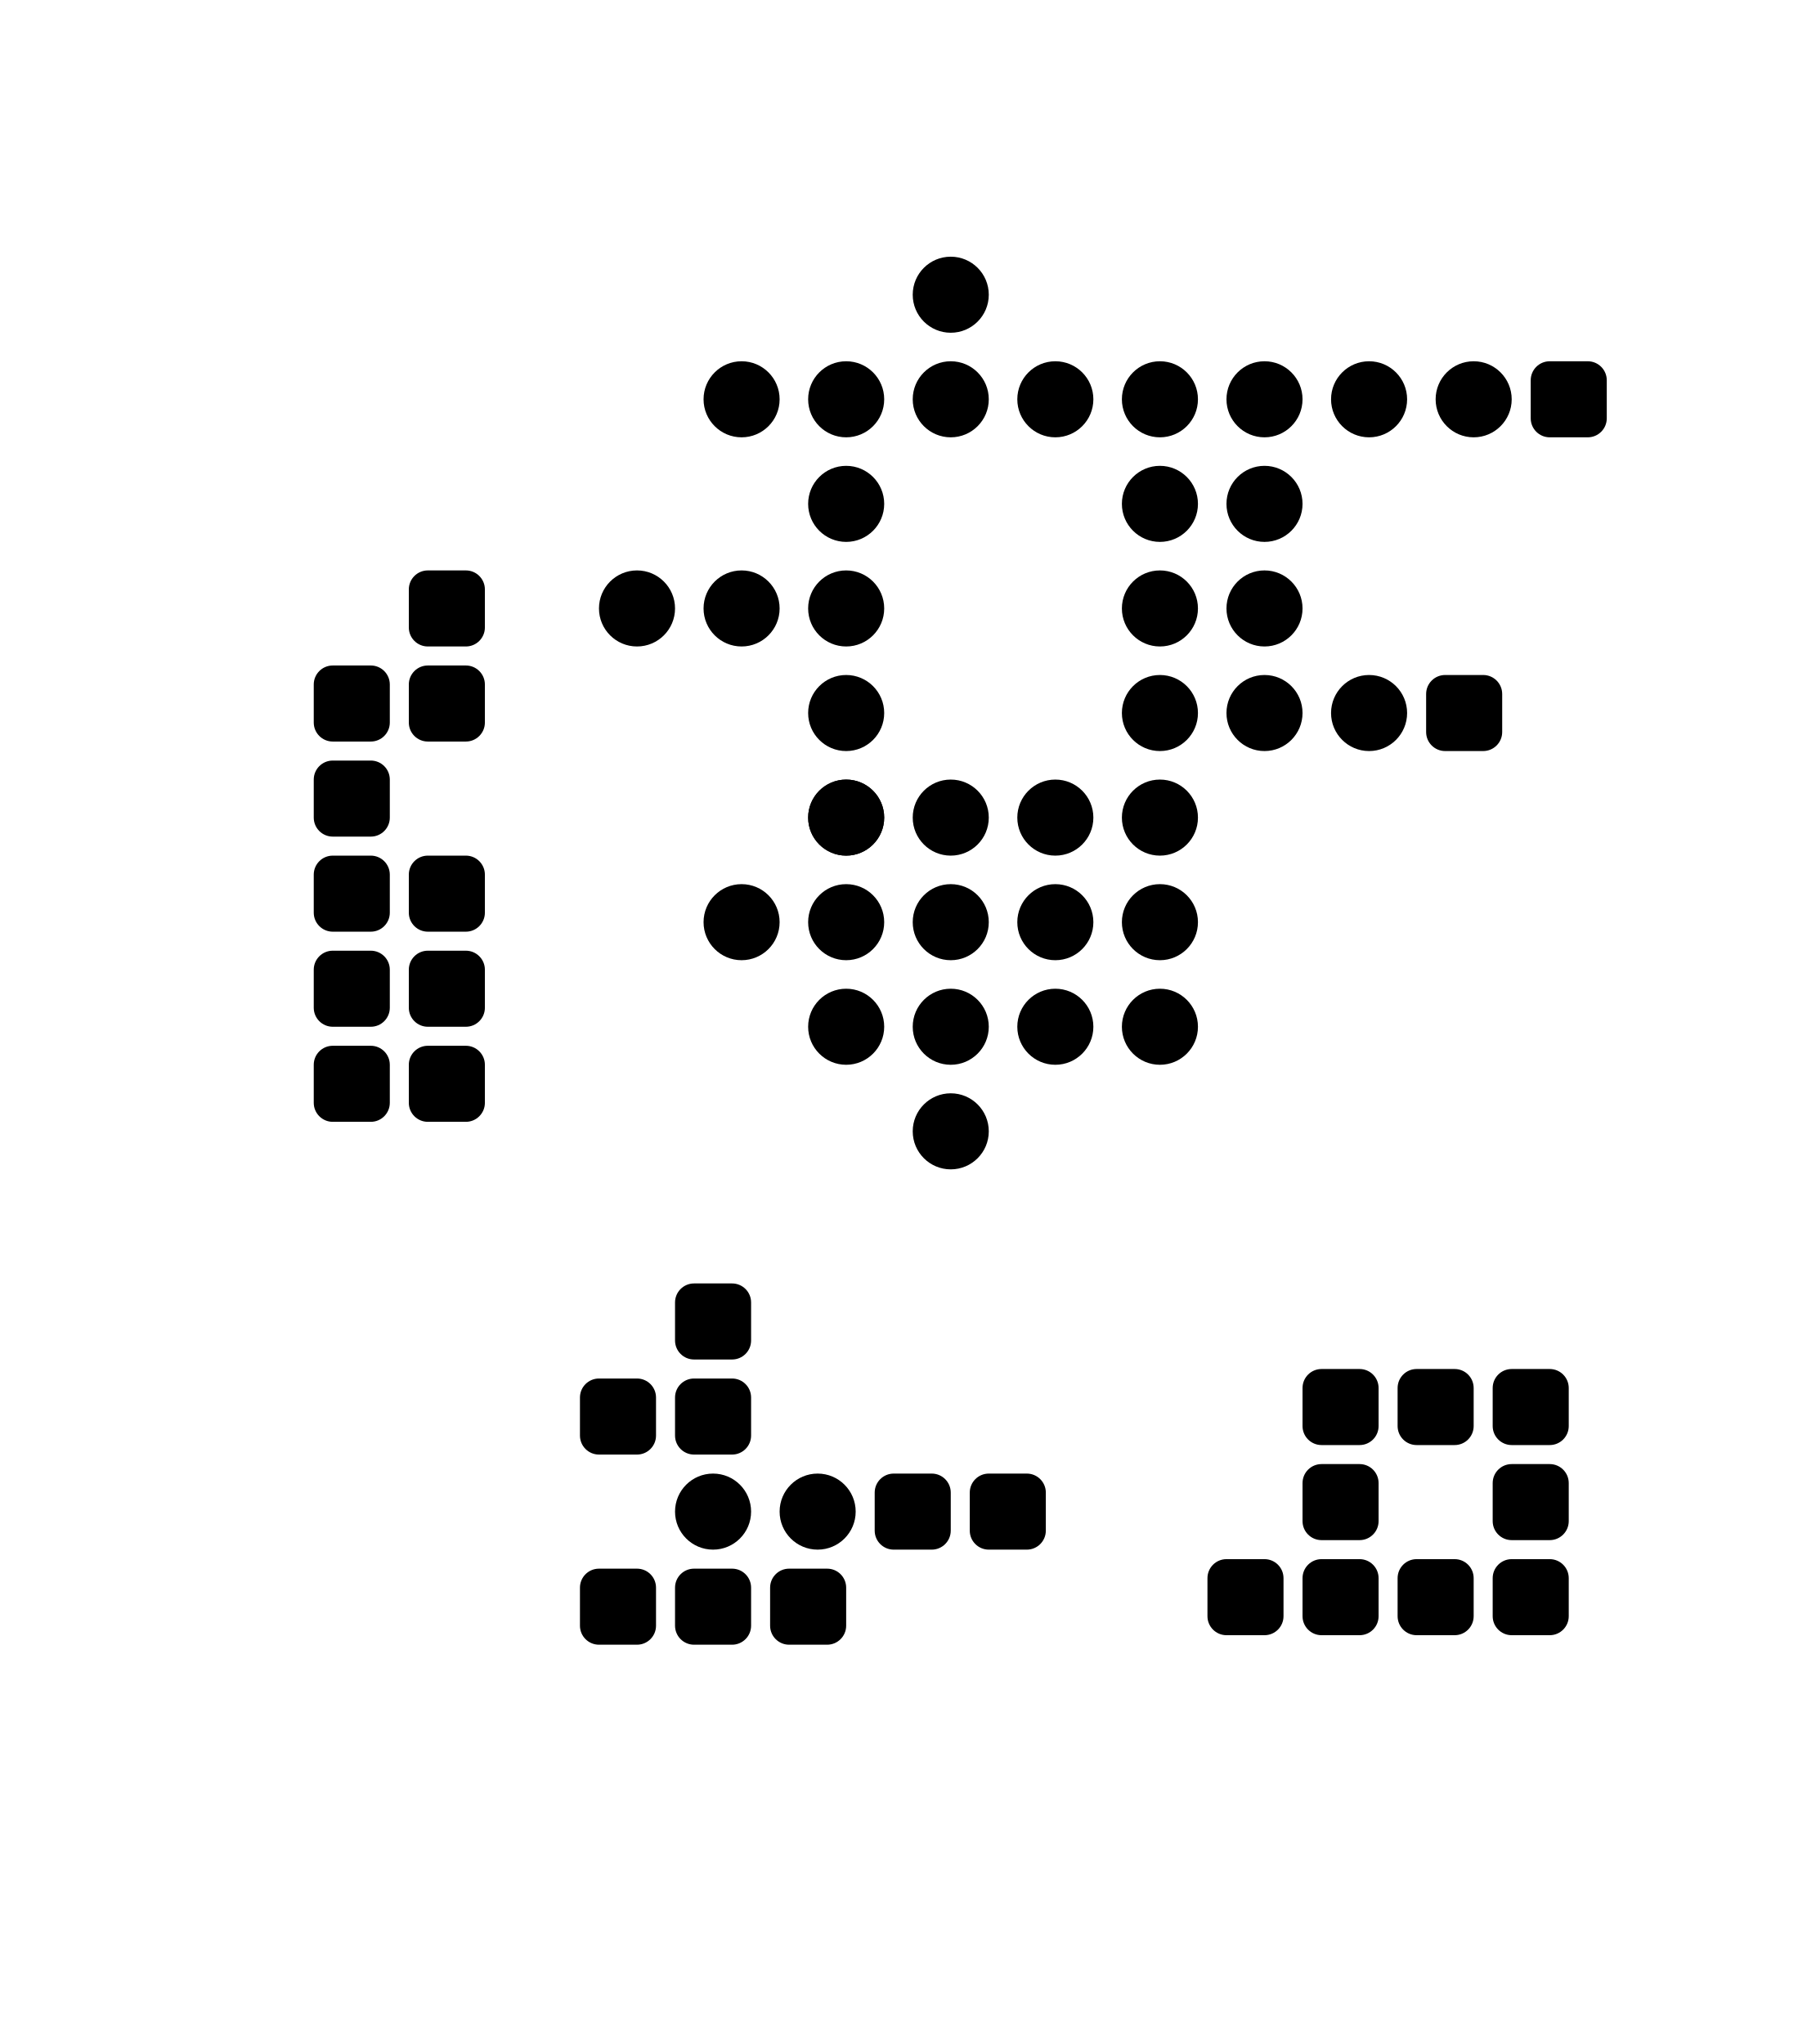
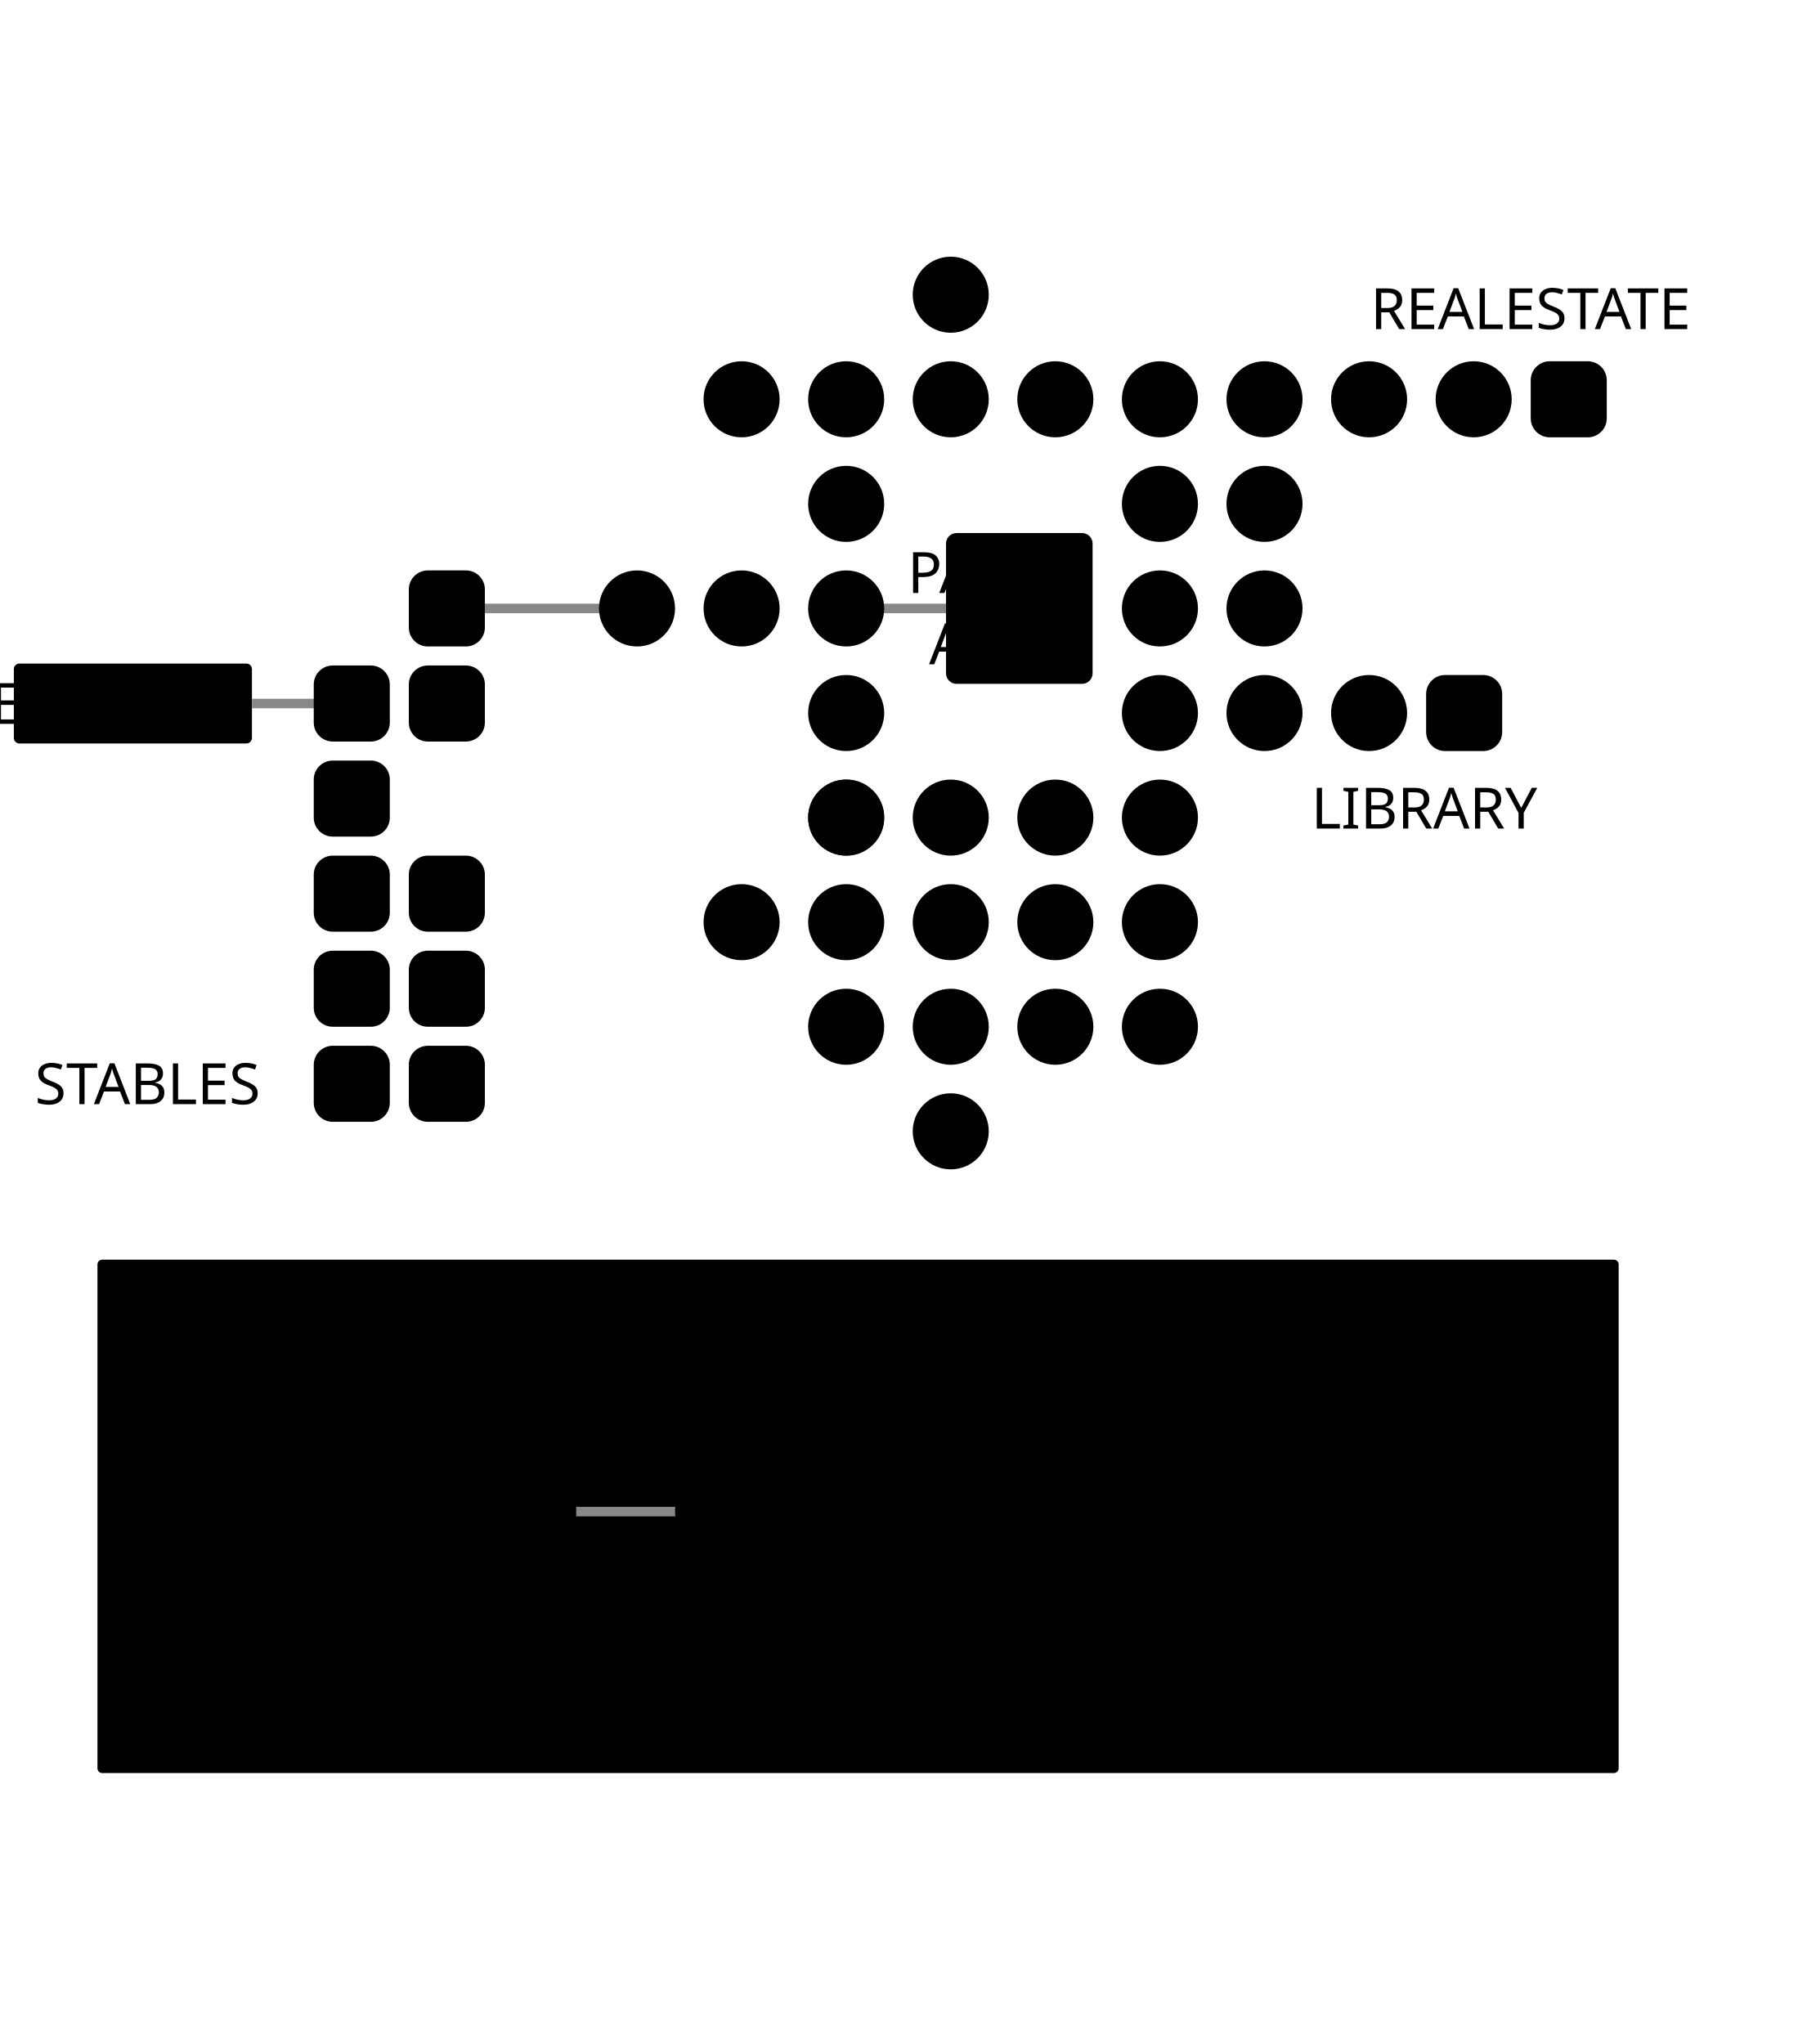
- <svg xmlns="http://www.w3.org/2000/svg" viewBox="0 0 190 215" class="map-svg" data-map-id="60">
-   <g id="layer-artwork" />
+ <svg xmlns="http://www.w3.org/2000/svg" viewBox="0 0 190 215" class="map-svg" data-map-id="60" version="1.1" id="svg2" xml:space="preserve">
+   <defs id="defs2" />
+   <style id="inkscape-font-fix">
+ text, .map-label, .map-label-muted, .map-label-accent,
+ .lib-table, .lib-gap-label, .lib-book-label,
+ .lib-row-num, .lib-book-list, .room-type-label {
+   font-family: "Noto Sans", sans-serif;
+ }
+ </style>
+   <g id="layer-artwork">
+     <rect id="rect12" width="160" height="54" x="10.25" y="132.5" ry="0.5" class="map-area-fill" />
+     <rect id="rect24-2-1" width="25.042" height="8.41" x="1.457" y="69.795" ry="0.588" class="anno-box" style="stroke-width:1" />
+     <text xml:space="preserve" x="13.867" y="76.142" id="text134-4-91" class="map-label" text-anchor="middle" font-size="6px" style="font-family:'Noto Sans', sans-serif">
+       <tspan x="13.867" y="76.142" style="font-style:normal;font-variant:normal;font-weight:normal;font-stretch:normal;font-family:NotoSans;-inkscape-font-specification:NotoSans" id="tspan134-7-0">EPHEBE</tspan>
+     </text>
+     <path d="M 26.499,74 H 37" id="path61" class="exit-offmap" fill="none" stroke="#888888" />
+     <path d="M 60.603,159 H 75" id="path61-7" class="exit-offmap" fill="none" stroke="#888888" />
+     <rect id="rect2" width="15.418" height="15.862" x="99.501" y="56.069" ry="1.109" class="anno-box" style="stroke-width:1" />
+     <text xml:space="preserve" x="107.039" y="62.371" id="text2" class="map-label" text-anchor="middle" font-size="6px" style="font-family:'Noto Sans', sans-serif">
+       <tspan x="107.039" y="62.371" style="font-style:normal;font-variant:normal;font-weight:normal;font-stretch:normal;font-family:NotoSans;-inkscape-font-specification:NotoSans" id="tspan2">PAL-</tspan>
+       <tspan x="107.039" y="69.871" style="font-style:normal;font-variant:normal;font-weight:normal;font-stretch:normal;font-family:NotoSans;-inkscape-font-specification:NotoSans" id="tspan3">ACE</tspan>
+     </text>
+     <path d="M 89,64 H 99.501" id="path3" class="exit-offmap" fill="none" stroke="#888888" />
+     <text xml:space="preserve" x="75" y="181.297" id="text194" class="map-label-muted" text-anchor="middle" font-size="6px" style="font-family:'Noto Sans', sans-serif">
+       <tspan x="75" y="181.297" style="font-style:normal;font-variant:normal;font-weight:normal;font-stretch:normal;font-family:NotoSans;-inkscape-font-specification:NotoSans" id="tspan195">GROUND</tspan>
+     </text>
+     <text xml:space="preserve" x="150.778" y="181.297" id="text4" class="map-label-muted" text-anchor="middle" font-size="6px" style="font-family:'Noto Sans', sans-serif">
+       <tspan x="150.778" y="181.297" style="font-style:normal;font-variant:normal;font-weight:normal;font-stretch:normal;font-family:NotoSans;-inkscape-font-specification:NotoSans" id="tspan4">1ST FLOOR</tspan>
+     </text>
+     <text xml:space="preserve" x="153.709" y="87.151" id="text5" class="map-label" text-anchor="middle" font-size="6px" style="font-family:'Noto Sans', sans-serif">
+       <tspan x="153.709" y="87.151" style="font-style:normal;font-variant:normal;font-weight:normal;font-stretch:normal;font-family:NotoSans;-inkscape-font-specification:NotoSans" id="tspan5">LIBRARY</tspan>
+     </text>
+     <text xml:space="preserve" x="164.889" y="34.616" id="text6" class="map-label" text-anchor="middle" font-size="6px" style="font-family:'Noto Sans', sans-serif">
+       <tspan x="164.889" y="34.616" style="font-style:normal;font-variant:normal;font-weight:normal;font-stretch:normal;font-family:NotoSans;-inkscape-font-specification:NotoSans" id="tspan6">REALESTATE</tspan>
+     </text>
+     <text xml:space="preserve" x="13.425" y="143.35" id="text7" class="map-label" text-anchor="left" font-size="6px" style="font-family:'Noto Sans', sans-serif">
+       <tspan x="13.425" y="143.35" style="font-style:normal;font-variant:normal;font-weight:normal;font-stretch:normal;font-family:NotoSans;-inkscape-font-specification:NotoSans" id="tspan7">1. COMPLAINTS</tspan>
+       <tspan x="13.425" y="150.85" style="font-style:normal;font-variant:normal;font-weight:normal;font-stretch:normal;font-family:NotoSans;-inkscape-font-specification:NotoSans" id="tspan8">2. CLUBS</tspan>
+       <tspan x="13.425" y="158.35" style="font-style:normal;font-variant:normal;font-weight:normal;font-stretch:normal;font-family:NotoSans;-inkscape-font-specification:NotoSans" id="tspan9">3. FAMILY</tspan>
+       <tspan x="13.425" y="165.85" style="font-style:normal;font-variant:normal;font-weight:normal;font-stretch:normal;font-family:NotoSans;-inkscape-font-specification:NotoSans" id="tspan10">4. APPLY</tspan>
+       <tspan x="13.425" y="173.35" style="font-style:normal;font-variant:normal;font-weight:normal;font-stretch:normal;font-family:NotoSans;-inkscape-font-specification:NotoSans" id="tspan11">5. VOTING</tspan>
+     </text>
+     <text xml:space="preserve" x="150.85" y="141.94" id="text12" class="map-label" text-anchor="middle" font-size="6px" style="font-family:'Noto Sans', sans-serif">
+       <tspan x="150.85" y="141.94" style="font-style:normal;font-variant:normal;font-weight:normal;font-stretch:normal;font-family:NotoSans;-inkscape-font-specification:NotoSans" id="tspan12">BOARDS</tspan>
+     </text>
+     <path d="M 47,64 H 67" id="path12" class="exit" fill="none" stroke="#888888" />
+     <text xml:space="preserve" x="19.423" y="116.142" id="text13" class="map-label" text-anchor="middle" font-size="6px" style="font-family:'Noto Sans', sans-serif">
+       <tspan x="19.423" y="116.142" style="font-style:normal;font-variant:normal;font-weight:normal;font-stretch:normal;font-family:NotoSans;-inkscape-font-specification:NotoSans" id="tspan13">STABLES</tspan>
+     </text>
+   </g>
  <g id="layer-exits">
    <line id="edge-1f54d61b6ca0ec9c3e7d1e6620a4e20f89e703a1-7cb9be9a3a22e77d48455f7c3e530bcfa56d5957" class="exit exit-green" x1="67" y1="64" x2="78" y2="64" />
    <line id="edge-7cb9be9a3a22e77d48455f7c3e530bcfa56d5957-d6551a79f17f68fe3c30eb5cfc9087cb989fadf6" class="exit exit-green" x1="78" y1="64" x2="89" y2="64" />
    <line id="edge-0fcd3da7577548c7728af32d044b8db5fc8ab7ae-d6551a79f17f68fe3c30eb5cfc9087cb989fadf6" class="exit exit-green" x1="89" y1="75" x2="89" y2="64" />
    <line id="edge-70cd476bc78f083edd45f2b7ee7ad527c7270f3e-d6551a79f17f68fe3c30eb5cfc9087cb989fadf6" class="exit exit-green" x1="89" y1="53" x2="89" y2="64" />
    <line id="edge-4b4b662c088c49704b91b5cba457067fab917071-70cd476bc78f083edd45f2b7ee7ad527c7270f3e" class="exit exit-green" x1="78" y1="42" x2="89" y2="53" />
    <line id="edge-70cd476bc78f083edd45f2b7ee7ad527c7270f3e-d61bc67acb2c848603e3e07a02bed6229580ea23" class="exit exit-green" x1="89" y1="53" x2="100" y2="42" />
    <line id="edge-4b4b662c088c49704b91b5cba457067fab917071-ba3772f05b7144d1ddfcbad0247c9d0d811b0bc4" class="exit exit-green" x1="78" y1="42" x2="89" y2="42" />
    <line id="edge-ba3772f05b7144d1ddfcbad0247c9d0d811b0bc4-d61bc67acb2c848603e3e07a02bed6229580ea23" class="exit exit-green" x1="89" y1="42" x2="100" y2="42" />
    <line id="edge-a0e2a8e376b14e2bd866f809640a429da9948699-d61bc67acb2c848603e3e07a02bed6229580ea23" class="exit exit-green" x1="111" y1="42" x2="100" y2="42" />
    <line id="edge-d55294a0b77b1d4369d0d50e9ab2aace1ab34ee8-d61bc67acb2c848603e3e07a02bed6229580ea23" class="exit exit-green" x1="100" y1="31" x2="100" y2="42" />
    <line id="edge-3f422bba8cafd741a775a013bb31ab4537916dd4-a0e2a8e376b14e2bd866f809640a429da9948699" class="exit exit-green" x1="122" y1="42" x2="111" y2="42" />
    <line id="edge-7eca6bf936cc4d1c34e3f830443ca0728923d923-a0e2a8e376b14e2bd866f809640a429da9948699" class="exit exit-green" x1="122" y1="53" x2="111" y2="42" />
    <line id="edge-04b313dd7319e1c5c2f25c1f1dc0974418154906-3f422bba8cafd741a775a013bb31ab4537916dd4" class="exit exit-green" x1="133" y1="53" x2="122" y2="42" />
    <line id="edge-3f422bba8cafd741a775a013bb31ab4537916dd4-7eca6bf936cc4d1c34e3f830443ca0728923d923" class="exit exit-green" x1="122" y1="42" x2="122" y2="53" />
    <line id="edge-3f422bba8cafd741a775a013bb31ab4537916dd4-f9d8246931a35d167d3ecd0409c0f6c312c27201" class="exit exit-green" x1="122" y1="42" x2="133" y2="42" />
    <line id="edge-04b313dd7319e1c5c2f25c1f1dc0974418154906-f9d8246931a35d167d3ecd0409c0f6c312c27201" class="exit exit-green" x1="133" y1="53" x2="133" y2="42" />
    <line id="edge-4a60b46734736fdf555baf9019fdf406660c70ad-f9d8246931a35d167d3ecd0409c0f6c312c27201" class="exit exit-green" x1="144" y1="42" x2="133" y2="42" />
    <line id="edge-7eca6bf936cc4d1c34e3f830443ca0728923d923-f9d8246931a35d167d3ecd0409c0f6c312c27201" class="exit exit-green" x1="122" y1="53" x2="133" y2="42" />
    <line id="edge-4a60b46734736fdf555baf9019fdf406660c70ad-563c41c729f6c0fd1a831cbffa84629648f0f1de" class="exit exit-green" x1="144" y1="42" x2="155" y2="42" />
    <line id="edge-04b313dd7319e1c5c2f25c1f1dc0974418154906-7eca6bf936cc4d1c34e3f830443ca0728923d923" class="exit exit-green" x1="133" y1="53" x2="122" y2="53" />
    <line id="edge-1a154b81592b28185c1e262c4e9095e26da7eb65-7eca6bf936cc4d1c34e3f830443ca0728923d923" class="exit exit-green" x1="122" y1="64" x2="122" y2="53" />
    <line id="edge-7eca6bf936cc4d1c34e3f830443ca0728923d923-9597b361bb4dd93d56326d5302a8846bb29968a1" class="exit exit-green" x1="122" y1="53" x2="133" y2="64" />
    <line id="edge-04b313dd7319e1c5c2f25c1f1dc0974418154906-1a154b81592b28185c1e262c4e9095e26da7eb65" class="exit exit-green" x1="133" y1="53" x2="122" y2="64" />
    <line id="edge-04b313dd7319e1c5c2f25c1f1dc0974418154906-9597b361bb4dd93d56326d5302a8846bb29968a1" class="exit exit-green" x1="133" y1="53" x2="133" y2="64" />
    <line id="edge-1a154b81592b28185c1e262c4e9095e26da7eb65-7fb54a2cf65207be486d85cbe6ecea4c59191aa7" class="exit exit-green" x1="122" y1="64" x2="122" y2="75" />
    <line id="edge-1a154b81592b28185c1e262c4e9095e26da7eb65-9597b361bb4dd93d56326d5302a8846bb29968a1" class="exit exit-green" x1="122" y1="64" x2="133" y2="64" />
    <line id="edge-123e51959901a6598b9835af50180dbeef32bd9e-7fb54a2cf65207be486d85cbe6ecea4c59191aa7" class="exit exit-green" x1="111" y1="86" x2="122" y2="75" />
    <line id="edge-206c1a78db767588794ce0eadea40f7bfaa36c35-7fb54a2cf65207be486d85cbe6ecea4c59191aa7" class="exit exit-green" x1="133" y1="75" x2="122" y2="75" />
    <line id="edge-7fb54a2cf65207be486d85cbe6ecea4c59191aa7-dd1edb178e3613c5adffc5b1745516551832d7d3" class="exit exit-green" x1="122" y1="75" x2="122" y2="86" />
    <line id="edge-206c1a78db767588794ce0eadea40f7bfaa36c35-73f6dff52524a83ed8010ef26fb816f4f4775c0d" class="exit exit-green" x1="133" y1="75" x2="144" y2="75" />
    <line id="edge-206c1a78db767588794ce0eadea40f7bfaa36c35-dd1edb178e3613c5adffc5b1745516551832d7d3" class="exit exit-green" x1="133" y1="75" x2="122" y2="86" />
    <line id="edge-123e51959901a6598b9835af50180dbeef32bd9e-6d9d775ae74672f8cb72383b25a9792ab13d2ddc" class="exit exit-green" x1="111" y1="86" x2="100" y2="97" />
    <line id="edge-123e51959901a6598b9835af50180dbeef32bd9e-989c1d3b699769442f7e1eac97a31ee581a8074f" class="exit exit-green" x1="111" y1="86" x2="122" y2="97" />
    <line id="edge-123e51959901a6598b9835af50180dbeef32bd9e-aef8e392d133aa2b22fb94b24f938d3cb61d754d" class="exit exit-green" x1="111" y1="86" x2="111" y2="97" />
    <line id="edge-123e51959901a6598b9835af50180dbeef32bd9e-bfd4f0e6df78fec312e8954b63264688e6687770" class="exit exit-green" x1="111" y1="86" x2="100" y2="86" />
    <line id="edge-123e51959901a6598b9835af50180dbeef32bd9e-dd1edb178e3613c5adffc5b1745516551832d7d3" class="exit exit-green" x1="111" y1="86" x2="122" y2="86" />
    <line id="edge-989c1d3b699769442f7e1eac97a31ee581a8074f-dd1edb178e3613c5adffc5b1745516551832d7d3" class="exit exit-green" x1="122" y1="97" x2="122" y2="86" />
    <line id="edge-aef8e392d133aa2b22fb94b24f938d3cb61d754d-dd1edb178e3613c5adffc5b1745516551832d7d3" class="exit exit-green" x1="111" y1="97" x2="122" y2="86" />
    <line id="edge-0fcd3da7577548c7728af32d044b8db5fc8ab7ae-bfd4f0e6df78fec312e8954b63264688e6687770" class="exit exit-green" x1="89" y1="75" x2="100" y2="86" />
    <line id="edge-2b7c23ac0214f52a4242293deb4b50da2fbd8389-bfd4f0e6df78fec312e8954b63264688e6687770" class="exit exit-green" x1="89" y1="86" x2="100" y2="86" />
    <line id="edge-5f8b7783cca52a85f3540c362b798dcabceb033d-bfd4f0e6df78fec312e8954b63264688e6687770" class="exit exit-green" x1="89" y1="97" x2="100" y2="86" />
    <line id="edge-6d9d775ae74672f8cb72383b25a9792ab13d2ddc-bfd4f0e6df78fec312e8954b63264688e6687770" class="exit exit-green" x1="100" y1="97" x2="100" y2="86" />
    <line id="edge-aef8e392d133aa2b22fb94b24f938d3cb61d754d-bfd4f0e6df78fec312e8954b63264688e6687770" class="exit exit-green" x1="111" y1="97" x2="100" y2="86" />
    <line id="edge-0fcd3da7577548c7728af32d044b8db5fc8ab7ae-2b7c23ac0214f52a4242293deb4b50da2fbd8389" class="exit exit-green" x1="89" y1="75" x2="89" y2="86" />
    <line id="edge-2b7c23ac0214f52a4242293deb4b50da2fbd8389-5f8b7783cca52a85f3540c362b798dcabceb033d" class="exit exit-green" x1="89" y1="86" x2="89" y2="97" />
    <line id="edge-2b7c23ac0214f52a4242293deb4b50da2fbd8389-6d9d775ae74672f8cb72383b25a9792ab13d2ddc" class="exit exit-green" x1="89" y1="86" x2="100" y2="97" />
    <line id="edge-2b7c23ac0214f52a4242293deb4b50da2fbd8389-e5b10a1732076ca4737312b37fea773ef46c0749" class="exit exit-green" x1="89" y1="86" x2="78" y2="97" />
    <line id="edge-989c1d3b699769442f7e1eac97a31ee581a8074f-aef8e392d133aa2b22fb94b24f938d3cb61d754d" class="exit exit-green" x1="122" y1="97" x2="111" y2="97" />
    <line id="edge-989c1d3b699769442f7e1eac97a31ee581a8074f-c2343ed0bca2618edfda42c629ef6504ef9a5c7f" class="exit exit-green" x1="122" y1="97" x2="111" y2="108" />
    <line id="edge-989c1d3b699769442f7e1eac97a31ee581a8074f-e33fbf43858788836041c741f46f1090ca47dacd" class="exit exit-green" x1="122" y1="97" x2="122" y2="108" />
    <line id="edge-6d9d775ae74672f8cb72383b25a9792ab13d2ddc-aef8e392d133aa2b22fb94b24f938d3cb61d754d" class="exit exit-green" x1="100" y1="97" x2="111" y2="97" />
    <line id="edge-aef8e392d133aa2b22fb94b24f938d3cb61d754d-c2343ed0bca2618edfda42c629ef6504ef9a5c7f" class="exit exit-green" x1="111" y1="97" x2="111" y2="108" />
    <line id="edge-aef8e392d133aa2b22fb94b24f938d3cb61d754d-e33fbf43858788836041c741f46f1090ca47dacd" class="exit exit-green" x1="111" y1="97" x2="122" y2="108" />
    <line id="edge-aef8e392d133aa2b22fb94b24f938d3cb61d754d-f8fa59a91d1a3cf189b99470667eb0bb0471b56f" class="exit exit-green" x1="111" y1="97" x2="100" y2="108" />
    <line id="edge-219c730d9f4cf3ef7ac216def02531da613b98e7-6d9d775ae74672f8cb72383b25a9792ab13d2ddc" class="exit exit-green" x1="89" y1="108" x2="100" y2="97" />
    <line id="edge-5f8b7783cca52a85f3540c362b798dcabceb033d-6d9d775ae74672f8cb72383b25a9792ab13d2ddc" class="exit exit-green" x1="89" y1="97" x2="100" y2="97" />
    <line id="edge-6d9d775ae74672f8cb72383b25a9792ab13d2ddc-c2343ed0bca2618edfda42c629ef6504ef9a5c7f" class="exit exit-green" x1="100" y1="97" x2="111" y2="108" />
    <line id="edge-6d9d775ae74672f8cb72383b25a9792ab13d2ddc-f8fa59a91d1a3cf189b99470667eb0bb0471b56f" class="exit exit-green" x1="100" y1="97" x2="100" y2="108" />
    <line id="edge-219c730d9f4cf3ef7ac216def02531da613b98e7-5f8b7783cca52a85f3540c362b798dcabceb033d" class="exit exit-green" x1="89" y1="108" x2="89" y2="97" />
    <line id="edge-5f8b7783cca52a85f3540c362b798dcabceb033d-e5b10a1732076ca4737312b37fea773ef46c0749" class="exit exit-green" x1="89" y1="97" x2="78" y2="97" />
    <line id="edge-5f8b7783cca52a85f3540c362b798dcabceb033d-f8fa59a91d1a3cf189b99470667eb0bb0471b56f" class="exit exit-green" x1="89" y1="97" x2="100" y2="108" />
    <line id="edge-219c730d9f4cf3ef7ac216def02531da613b98e7-e5b10a1732076ca4737312b37fea773ef46c0749" class="exit exit-green" x1="89" y1="108" x2="78" y2="97" />
    <line id="edge-219c730d9f4cf3ef7ac216def02531da613b98e7-f8fa59a91d1a3cf189b99470667eb0bb0471b56f" class="exit exit-green" x1="89" y1="108" x2="100" y2="108" />
    <line id="edge-c2343ed0bca2618edfda42c629ef6504ef9a5c7f-f8fa59a91d1a3cf189b99470667eb0bb0471b56f" class="exit exit-green" x1="111" y1="108" x2="100" y2="108" />
    <line id="edge-c2343ed0bca2618edfda42c629ef6504ef9a5c7f-e33fbf43858788836041c741f46f1090ca47dacd" class="exit exit-green" x1="111" y1="108" x2="122" y2="108" />
    <line id="edge-5808aa1f8115dff927164419a84cd15e2f977b06-61e79bf224dff4b17affe0d59de849caf4c4b143" class="exit" x1="37" y1="74" x2="47" y2="74" />
    <line id="edge-5808aa1f8115dff927164419a84cd15e2f977b06-79e0504b33a5d4f6888c722991a52b8df9416ec8" class="exit" x1="37" y1="74" x2="37" y2="84" />
    <line id="edge-471d2e08032b4406ace715c25411fae08ea53567-61e79bf224dff4b17affe0d59de849caf4c4b143" class="exit" x1="47" y1="94" x2="47" y2="74" />
    <line id="edge-61e79bf224dff4b17affe0d59de849caf4c4b143-795cacdee42b753e3f59f87965d0063e4a0d38ce" class="exit" x1="47" y1="74" x2="47" y2="64" />
    <line id="edge-471d2e08032b4406ace715c25411fae08ea53567-54e3362fee9a9b056f882a5014ea089825977d0e" class="exit" x1="47" y1="94" x2="47" y2="104" />
    <line id="edge-471d2e08032b4406ace715c25411fae08ea53567-b753e89c9584141f1f91fef3ff29265ae17de8b1" class="exit" x1="47" y1="94" x2="37" y2="94" />
    <line id="edge-54e3362fee9a9b056f882a5014ea089825977d0e-86833dd5a228a273bc7e6786af725f3133d65afc" class="exit" x1="47" y1="104" x2="37" y2="104" />
    <line id="edge-54e3362fee9a9b056f882a5014ea089825977d0e-f647c915a46468ffc24e8eea2b56e12e418af1da" class="exit" x1="47" y1="104" x2="47" y2="114" />
    <line id="edge-5e11f8df3d70664293ad653fde0af62c5fe80028-f647c915a46468ffc24e8eea2b56e12e418af1da" class="exit" x1="37" y1="114" x2="47" y2="114" />
-     <line id="edge-c68d7756989f5be684063f06bc9f03673be63701-d6551a79f17f68fe3c30eb5cfc9087cb989fadf6" class="exit" x1="75" y1="159" x2="89" y2="64" />
    <line id="edge-563c41c729f6c0fd1a831cbffa84629648f0f1de-fabba5b4be243a4e9341049cfbac2b72c469a209" class="exit" x1="155" y1="42" x2="165" y2="42" />
    <line id="edge-73f6dff52524a83ed8010ef26fb816f4f4775c0d-a8257f3ed2e9a22c7c8915b380c7ee5ef1d563dc" class="exit" x1="144" y1="75" x2="154" y2="75" />
    <line id="edge-219c730d9f4cf3ef7ac216def02531da613b98e7-f8c1451fd225aaef11f2e98ced2b11bfcf619ffa" class="exit" x1="89" y1="108" x2="100" y2="119" />
    <line id="edge-f8c1451fd225aaef11f2e98ced2b11bfcf619ffa-f8fa59a91d1a3cf189b99470667eb0bb0471b56f" class="exit" x1="100" y1="119" x2="100" y2="108" />
    <line id="edge-c2343ed0bca2618edfda42c629ef6504ef9a5c7f-f8c1451fd225aaef11f2e98ced2b11bfcf619ffa" class="exit" x1="111" y1="108" x2="100" y2="119" />
    <line id="edge-2b996723e2d395c22a01c73f7cea9bcb6bfc4755-c68d7756989f5be684063f06bc9f03673be63701" class="exit" x1="75" y1="169" x2="75" y2="159" />
    <line id="edge-40b4f355dd8107248c7fb2ef3d632d3a431831df-c68d7756989f5be684063f06bc9f03673be63701" class="exit" x1="86" y1="159" x2="75" y2="159" />
    <line id="edge-8fc618f351cb4a24a531ae544c45d3077aa2d33f-c68d7756989f5be684063f06bc9f03673be63701" class="exit" x1="75" y1="149" x2="75" y2="159" />
    <line id="edge-b08268e06a868da9f1944c624c13eddb2676b863-c68d7756989f5be684063f06bc9f03673be63701" class="exit" x1="85" y1="169" x2="75" y2="159" />
    <line id="edge-08277c1fa90c049df6dcf1cad20c8e6ba4c3a64f-40b4f355dd8107248c7fb2ef3d632d3a431831df" class="exit" x1="96" y1="159" x2="86" y2="159" />
    <line id="edge-08277c1fa90c049df6dcf1cad20c8e6ba4c3a64f-fcb2369b7bb32991f2bb01d81b5eb851bff955bd" class="exit" x1="96" y1="159" x2="106" y2="159" />
    <line id="edge-5557667f18264aa34e22562673256e294ef89e6f-8fc618f351cb4a24a531ae544c45d3077aa2d33f" class="exit" x1="65" y1="149" x2="75" y2="149" />
    <line id="edge-8fc618f351cb4a24a531ae544c45d3077aa2d33f-e4200a6ca6fe43cad5d05f1998e2107cdcf7a620" class="exit" x1="75" y1="149" x2="75" y2="139" />
    <line id="edge-13b93a263468c0b9b634563d52c071388c624860-2b996723e2d395c22a01c73f7cea9bcb6bfc4755" class="exit" x1="65" y1="169" x2="75" y2="169" />
    null
    <line id="edge-16d914694833b8b0ee357eb628ea44a430729d38-2b0eb24d13c330d061bd2d5bf1009346e8705b14" class="exit" x1="131" y1="168" x2="141" y2="168" />
    <line id="edge-17eca490fbf53162e12524433ee068c9b71485b8-2b0eb24d13c330d061bd2d5bf1009346e8705b14" class="exit" x1="151" y1="168" x2="141" y2="168" />
    <line id="edge-2b0eb24d13c330d061bd2d5bf1009346e8705b14-b8909d41814d6165d14e73135033d1b691b61409" class="exit" x1="141" y1="168" x2="141" y2="158" />
    <line id="edge-17eca490fbf53162e12524433ee068c9b71485b8-c47ecca5bbd69da7dffbd57aed2a15c1e2b40148" class="exit" x1="151" y1="168" x2="161" y2="168" />
    <line id="edge-c47ecca5bbd69da7dffbd57aed2a15c1e2b40148-fd632d09f65c6e304aaffc5f09d96b1f4b3fecb5" class="exit" x1="161" y1="168" x2="161" y2="158" />
    <line id="edge-82930870eca15478bcfa7306a263f48f2a25376a-b8909d41814d6165d14e73135033d1b691b61409" class="exit" x1="141" y1="148" x2="141" y2="158" />
    <line id="edge-82930870eca15478bcfa7306a263f48f2a25376a-c48f5266e3372a439ede310cb16d283d11368c7f" class="exit" x1="141" y1="148" x2="151" y2="148" />
    <line id="edge-7b39cd4e65f066736a0cbdece3e551ebe759b89d-c48f5266e3372a439ede310cb16d283d11368c7f" class="exit" x1="161" y1="148" x2="151" y2="148" />
    <line id="edge-7b39cd4e65f066736a0cbdece3e551ebe759b89d-fd632d09f65c6e304aaffc5f09d96b1f4b3fecb5" class="exit" x1="161" y1="148" x2="161" y2="158" />
  </g>
  <g id="layer-rooms">
    <rect id="room-5808aa1f8115dff927164419a84cd15e2f977b06" class="room indoor" data-label="entrance to the citadel forecourt" x="33" y="70" width="8" height="8" rx="2" />
    <rect id="room-79e0504b33a5d4f6888c722991a52b8df9416ec8" class="room indoor" data-label="small alcove" x="33" y="80" width="8" height="8" rx="2" />
    <rect id="room-61e79bf224dff4b17affe0d59de849caf4c4b143" class="room indoor" data-label="citadel forecourt" x="43" y="70" width="8" height="8" rx="2" />
    <rect id="room-795cacdee42b753e3f59f87965d0063e4a0d38ce" class="room indoor" data-label="waiting room of the citadel forecourt" x="43" y="60" width="8" height="8" rx="2" />
    <rect id="room-471d2e08032b4406ace715c25411fae08ea53567" class="room indoor" data-label="citadel forecourt" x="43" y="90" width="8" height="8" rx="2" />
    <rect id="room-54e3362fee9a9b056f882a5014ea089825977d0e" class="room indoor" data-label="citadel forecourt" x="43" y="100" width="8" height="8" rx="2" />
    <rect id="room-f647c915a46468ffc24e8eea2b56e12e418af1da" class="room indoor" data-label="citadel forecourt" x="43" y="110" width="8" height="8" rx="2" />
    <rect id="room-5e11f8df3d70664293ad653fde0af62c5fe80028" class="room indoor" data-label="stable in the citadel forecourt" x="33" y="110" width="8" height="8" rx="2" />
    <rect id="room-86833dd5a228a273bc7e6786af725f3133d65afc" class="room indoor" data-label="stable in the citadel forecourt" x="33" y="100" width="8" height="8" rx="2" />
    <rect id="room-b753e89c9584141f1f91fef3ff29265ae17de8b1" class="room indoor" data-label="stable in the citadel forecourt" x="33" y="90" width="8" height="8" rx="2" />
    <circle id="room-1f54d61b6ca0ec9c3e7d1e6620a4e20f89e703a1" class="room outdoor green" data-label="plaza next to the Labyrinth's entrance" cx="67" cy="64" r="4" />
    <circle id="room-7cb9be9a3a22e77d48455f7c3e530bcfa56d5957" class="room outdoor green" data-label="edge of the gardens" cx="78" cy="64" r="4" />
    <circle id="room-d6551a79f17f68fe3c30eb5cfc9087cb989fadf6" class="room outdoor green" data-label="gardens" cx="89" cy="64" r="4" />
    <circle id="room-70cd476bc78f083edd45f2b7ee7ad527c7270f3e" class="room outdoor green" data-label="gardens" cx="89" cy="53" r="4" />
    <circle id="room-4b4b662c088c49704b91b5cba457067fab917071" class="room outdoor green" data-label="gardens" cx="78" cy="42" r="4" />
    <circle id="room-ba3772f05b7144d1ddfcbad0247c9d0d811b0bc4" class="room outdoor green" data-label="gardens" cx="89" cy="42" r="4" />
    <circle id="room-d61bc67acb2c848603e3e07a02bed6229580ea23" class="room outdoor green" data-label="gardens" cx="100" cy="42" r="4" />
    <circle id="room-d55294a0b77b1d4369d0d50e9ab2aace1ab34ee8" class="room outdoor green" data-label="gardens" cx="100" cy="31" r="4" />
    <circle id="room-a0e2a8e376b14e2bd866f809640a429da9948699" class="room outdoor green" data-label="gardens" cx="111" cy="42" r="4" />
    <circle id="room-3f422bba8cafd741a775a013bb31ab4537916dd4" class="room outdoor green" data-label="flagstone plaza" cx="122" cy="42" r="4" />
    <circle id="room-f9d8246931a35d167d3ecd0409c0f6c312c27201" class="room outdoor green" data-label="flagstone plaza" cx="133" cy="42" r="4" />
    <circle id="room-4a60b46734736fdf555baf9019fdf406660c70ad" class="room outdoor green" data-label="enclosed pathway" cx="144" cy="42" r="4" />
    <circle id="room-563c41c729f6c0fd1a831cbffa84629648f0f1de" class="room outdoor green" data-label="end of the pathway next to some doors" cx="155" cy="42" r="4" />
    <circle id="room-7eca6bf936cc4d1c34e3f830443ca0728923d923" class="room outdoor green" data-label="flagstone plaza" cx="122" cy="53" r="4" />
    <circle id="room-04b313dd7319e1c5c2f25c1f1dc0974418154906" class="room outdoor green" data-label="flagstone plaza" cx="133" cy="53" r="4" />
    <circle id="room-1a154b81592b28185c1e262c4e9095e26da7eb65" class="room outdoor green" data-label="flagstone plaza" cx="122" cy="64" r="4" />
    <circle id="room-9597b361bb4dd93d56326d5302a8846bb29968a1" class="room outdoor green" data-label="flagstone plaza" cx="133" cy="64" r="4" />
    <circle id="room-7fb54a2cf65207be486d85cbe6ecea4c59191aa7" class="room outdoor green" data-label="flagstone plaza" cx="122" cy="75" r="4" />
    <circle id="room-206c1a78db767588794ce0eadea40f7bfaa36c35" class="room outdoor green" data-label="flagstone plaza" cx="133" cy="75" r="4" />
    <circle id="room-73f6dff52524a83ed8010ef26fb816f4f4775c0d" class="room outdoor green" data-label="enclosed path" cx="144" cy="75" r="4" />
    <rect id="room-a8257f3ed2e9a22c7c8915b380c7ee5ef1d563dc" class="room indoor" data-label="Citadel library" x="150" y="71" width="8" height="8" rx="2" />
    <circle id="room-123e51959901a6598b9835af50180dbeef32bd9e" class="room outdoor green" data-label="gardens" cx="111" cy="86" r="4" />
    <circle id="room-dd1edb178e3613c5adffc5b1745516551832d7d3" class="room outdoor green" data-label="gardens" cx="122" cy="86" r="4" />
    <circle id="room-bfd4f0e6df78fec312e8954b63264688e6687770" class="room outdoor green" data-label="gardens" cx="100" cy="86" r="4" />
    <circle id="room-2b7c23ac0214f52a4242293deb4b50da2fbd8389" class="room outdoor green" data-label="gardens next to some climbing creepers" cx="89" cy="86" r="4" />
    <circle id="room-0fcd3da7577548c7728af32d044b8db5fc8ab7ae" class="room outdoor green" data-label="gardens" cx="89" cy="75" r="4" />
    <circle id="room-989c1d3b699769442f7e1eac97a31ee581a8074f" class="room outdoor green" data-label="gardens" cx="122" cy="97" r="4" />
    <circle id="room-aef8e392d133aa2b22fb94b24f938d3cb61d754d" class="room outdoor green" data-label="gardens" cx="111" cy="97" r="4" />
    <circle id="room-6d9d775ae74672f8cb72383b25a9792ab13d2ddc" class="room outdoor green" data-label="gardens" cx="100" cy="97" r="4" />
    <circle id="room-5f8b7783cca52a85f3540c362b798dcabceb033d" class="room outdoor green" data-label="gardens" cx="89" cy="97" r="4" />
    <circle id="room-e5b10a1732076ca4737312b37fea773ef46c0749" class="room outdoor green" data-label="garden next to some olive trees" cx="78" cy="97" r="4" />
    <circle id="room-219c730d9f4cf3ef7ac216def02531da613b98e7" class="room outdoor green" data-label="garden by a cantankerous pear tree" cx="89" cy="108" r="4" />
    <circle id="room-f8fa59a91d1a3cf189b99470667eb0bb0471b56f" class="room outdoor green" data-label="gardens" cx="100" cy="108" r="4" />
    <circle id="room-c2343ed0bca2618edfda42c629ef6504ef9a5c7f" class="room outdoor green" data-label="javelin practice room" cx="111" cy="108" r="4" />
    <circle id="room-e33fbf43858788836041c741f46f1090ca47dacd" class="room outdoor green" data-label="sandy corner of the gardens" cx="122" cy="108" r="4" />
    <circle id="room-f8c1451fd225aaef11f2e98ced2b11bfcf619ffa" class="room outdoor" data-label="gardens by a herb bed" cx="100" cy="119" r="4" />
    <circle id="room-c68d7756989f5be684063f06bc9f03673be63701" class="room outdoor" data-label="courtyard of the Tyrant's Palace" cx="75" cy="159" r="4" />
    <circle id="room-40b4f355dd8107248c7fb2ef3d632d3a431831df" class="room outdoor" data-label="portico" cx="86" cy="159" r="4" />
    <rect id="room-08277c1fa90c049df6dcf1cad20c8e6ba4c3a64f" class="room indoor" data-label="anteroom" x="92" y="155" width="8" height="8" rx="2" />
    <rect id="room-fcb2369b7bb32991f2bb01d81b5eb851bff955bd" class="room indoor" data-label="megaron" x="102" y="155" width="8" height="8" rx="2" />
    <rect id="room-8fc618f351cb4a24a531ae544c45d3077aa2d33f" class="room indoor" data-label="club control room" x="71" y="145" width="8" height="8" rx="2" />
    <rect id="room-5557667f18264aa34e22562673256e294ef89e6f" class="room indoor" data-label="Family Control Room, Tyrant's Palace" x="61" y="145" width="8" height="8" rx="2" />
    <rect id="room-e4200a6ca6fe43cad5d05f1998e2107cdcf7a620" class="room indoor" data-label="public communal toilet" x="71" y="135" width="8" height="8" rx="2" />
    <rect id="room-2b996723e2d395c22a01c73f7cea9bcb6bfc4755" class="room indoor" data-label="citizens' oath swearing and records, Tyrant's Palace" x="71" y="165" width="8" height="8" rx="2" />
    <rect id="room-13b93a263468c0b9b634563d52c071388c624860" class="room indoor" data-label="voting room, Tyrant's Palace" x="61" y="165" width="8" height="8" rx="2" />
    <rect id="room-b08268e06a868da9f1944c624c13eddb2676b863" class="room indoor" data-label="bottom of a spiral staircase in the Tyrant's Palace" x="81" y="165" width="8" height="8" rx="2" />
-     <polygon class="stair-symbol" points="85,166 82.5,171 87.5,171" />
+     <polygon class="stair-symbol" points="85,166 82.5,171 87.5,171" id="polygon1" />
    <rect id="room-16d914694833b8b0ee357eb628ea44a430729d38" class="room indoor" data-label="top of a spiral staircase in the Tyrant's Palace" x="127" y="164" width="8" height="8" rx="2" />
-     <polygon class="stair-symbol" points="131,171 128.5,166 133.5,166" />
+     <polygon class="stair-symbol" points="131,171 128.5,166 133.5,166" id="polygon2" />
    <rect id="room-2b0eb24d13c330d061bd2d5bf1009346e8705b14" class="room indoor" data-label="Frog Board, Tyrant's Palace" x="137" y="164" width="8" height="8" rx="2" />
    <rect id="room-17eca490fbf53162e12524433ee068c9b71485b8" class="room indoor" data-label="Flame Board, Tyrant's Palace" x="147" y="164" width="8" height="8" rx="2" />
    <rect id="room-c47ecca5bbd69da7dffbd57aed2a15c1e2b40148" class="room indoor" data-label="Playerkiller board room" x="157" y="164" width="8" height="8" rx="2" />
    <rect id="room-b8909d41814d6165d14e73135033d1b691b61409" class="room indoor" data-label="Fluff Board, Tyrant's Palace" x="137" y="154" width="8" height="8" rx="2" />
    <rect id="room-82930870eca15478bcfa7306a263f48f2a25376a" class="room indoor" data-label="Role Players Board, Tyrant's Palace" x="137" y="144" width="8" height="8" rx="2" />
    <rect id="room-c48f5266e3372a439ede310cb16d283d11368c7f" class="room indoor" data-label="Pratchett Fan Board, Tyrant's Palace" x="147" y="144" width="8" height="8" rx="2" />
    <rect id="room-7b39cd4e65f066736a0cbdece3e551ebe759b89d" class="room indoor" data-label="Equality Board, Tyrant's Palace" x="157" y="144" width="8" height="8" rx="2" />
    <rect id="room-fd632d09f65c6e304aaffc5f09d96b1f4b3fecb5" class="room indoor" data-label="Philosophers, Tyrant's Palace" x="157" y="154" width="8" height="8" rx="2" />
    <rect id="room-fabba5b4be243a4e9341049cfbac2b72c469a209" class="room indoor" data-label="Ephebe Real Estate Agency" x="161" y="38" width="8" height="8" rx="2" />
    <circle id="room-15a43931e7f80edc24ef192e48fa89d8b6f5d504" class="room outdoor green" data-label="ledge on the side of a wall" cx="89" cy="86" r="4" />
  </g>
  <g id="layer-room-labels" />
  <g id="layer-labels" />
</svg>
